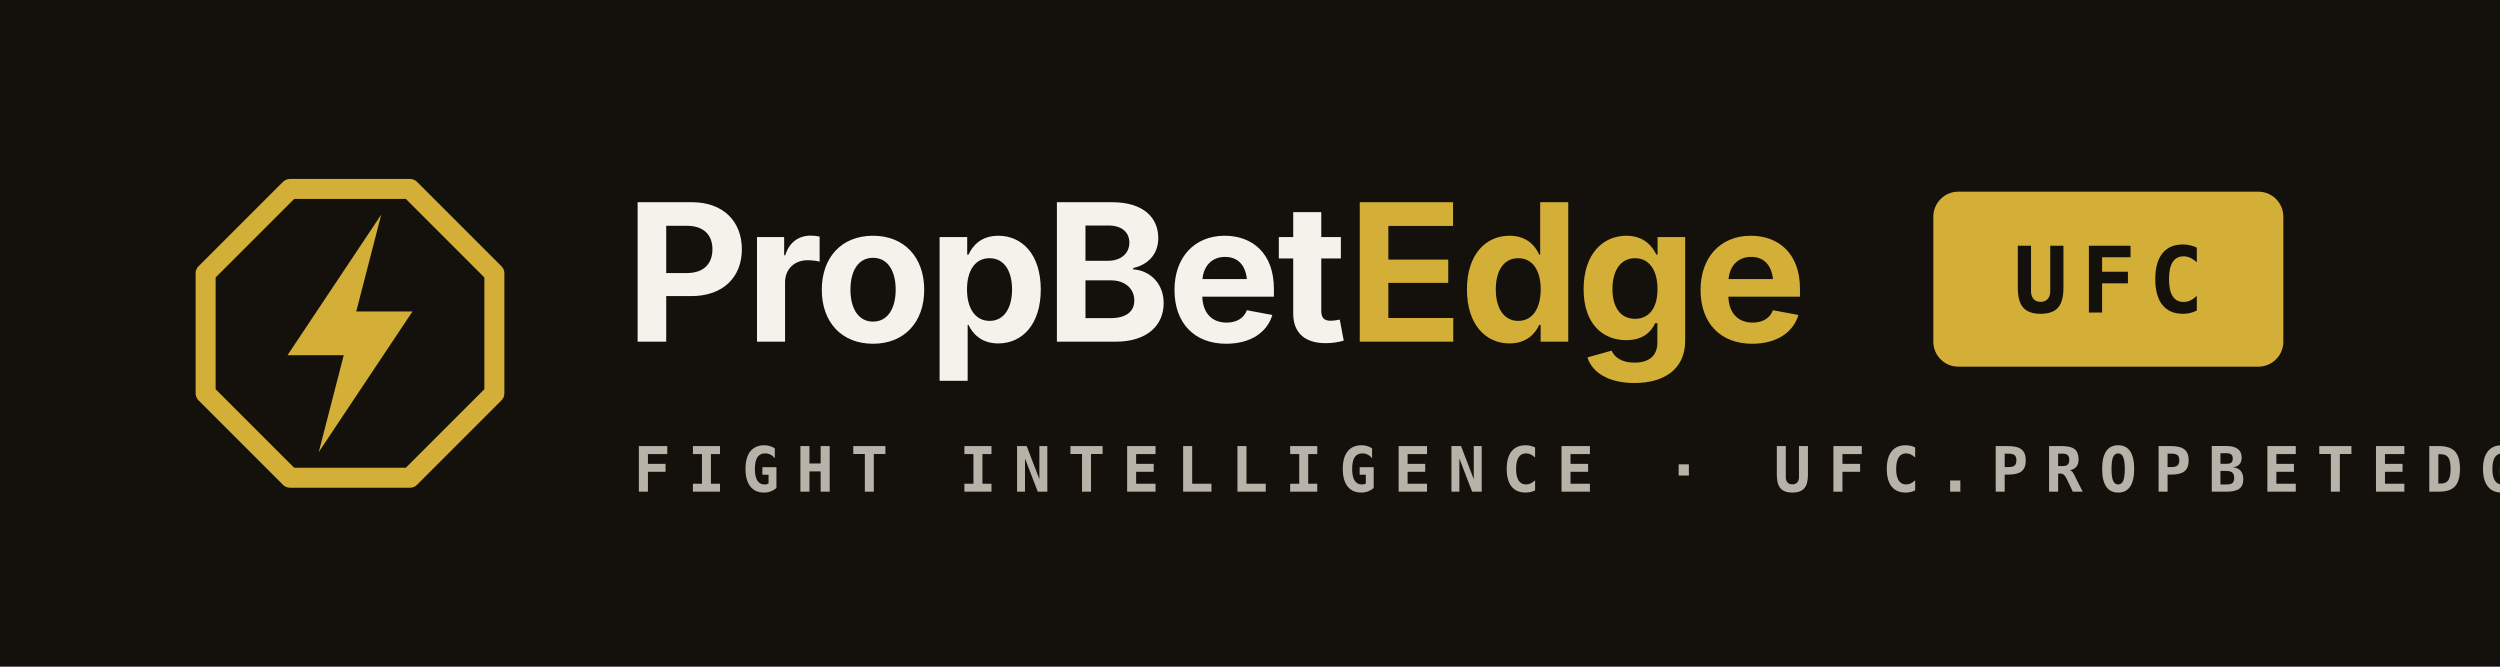
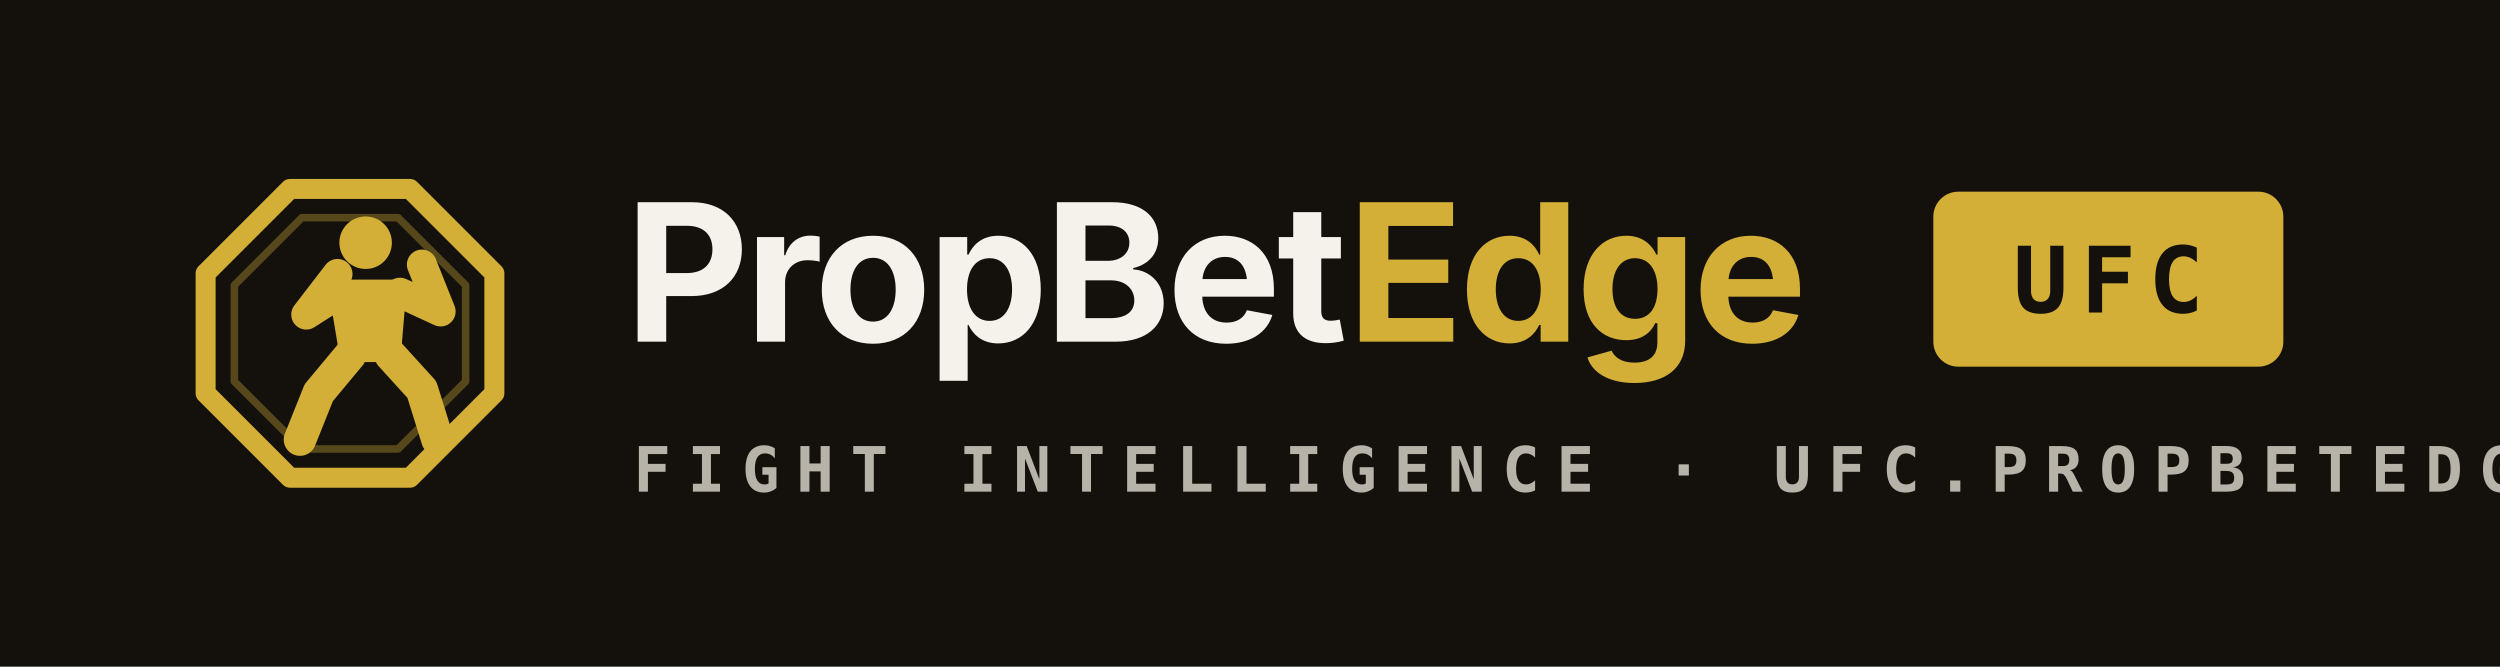
<svg xmlns="http://www.w3.org/2000/svg" viewBox="0 0 600 160" width="600" height="160" role="img" aria-label="PropBetEdge UFC — Fight Intelligence">
  <rect width="600" height="160" fill="#14110d" />
  <g transform="translate(36,32) scale(1.5)">
    <polygon points="55.1,22.4 55.1,41.6 41.6,55.1 22.4,55.1 8.9,41.6 8.9,22.4 22.4,8.9 41.6,8.9" fill="none" stroke="#d4af37" stroke-width="3.2" stroke-linejoin="round" />
-     <polygon points="37,13 22,35.5 31,35.5 27,51 42,28.5 33,28.5" fill="#d4af37" />
+     <polygon points="50.5,24.3 50.5,39.7 39.7,50.5 24.3,50.5 13.5,39.7 13.5,24.3 24.3,13.5 39.7,13.5" fill="none" stroke="#d4af37" stroke-opacity=".35" stroke-width="1.2" stroke-linejoin="round" />
+     <g fill="#d4af37" stroke="#d4af37" stroke-linecap="round" stroke-linejoin="round">
+       <circle cx="34.5" cy="17.5" r="4.2" stroke="none" />
+       <path d="M29 24 L40.5 24 L39.5 36 L31 36 Z" stroke-width="1.2" />
+       <path d="M30.5 25.5 L25 29 L30 22.5" fill="none" stroke-width="4.8" />
+       <path d="M40 25.5 L46.5 28.5 L43.5 21" fill="none" stroke-width="4.8" />
+       <path d="M32 35.5 L27 41.5 L24 49" fill="none" stroke-width="5.2" />
+       <path d="M38.5 35.5 L43.5 41 L46 49" fill="none" stroke-width="5.2" />
+     </g>
  </g>
  <text x="150" y="82" font-family="Inter, Segoe UI, Helvetica, Arial, sans-serif" font-size="46" font-weight="700" letter-spacing="-1" fill="#f5f1eb">PropBet<tspan fill="#d4af37">Edge</tspan>
  </text>
  <rect x="464" y="46" width="84" height="42" rx="6" fill="#d4af37" />
  <text x="506" y="75" text-anchor="middle" font-family="JetBrains Mono, Menlo, Consolas, monospace" font-size="22" font-weight="700" letter-spacing="3" fill="#14110d">UFC</text>
  <text x="152" y="118" font-family="JetBrains Mono, Menlo, Consolas, monospace" font-size="15" font-weight="600" letter-spacing="4" fill="#b8b3a8">FIGHT INTELLIGENCE · UFC.PROPBETEDGE.AI</text>
</svg>
